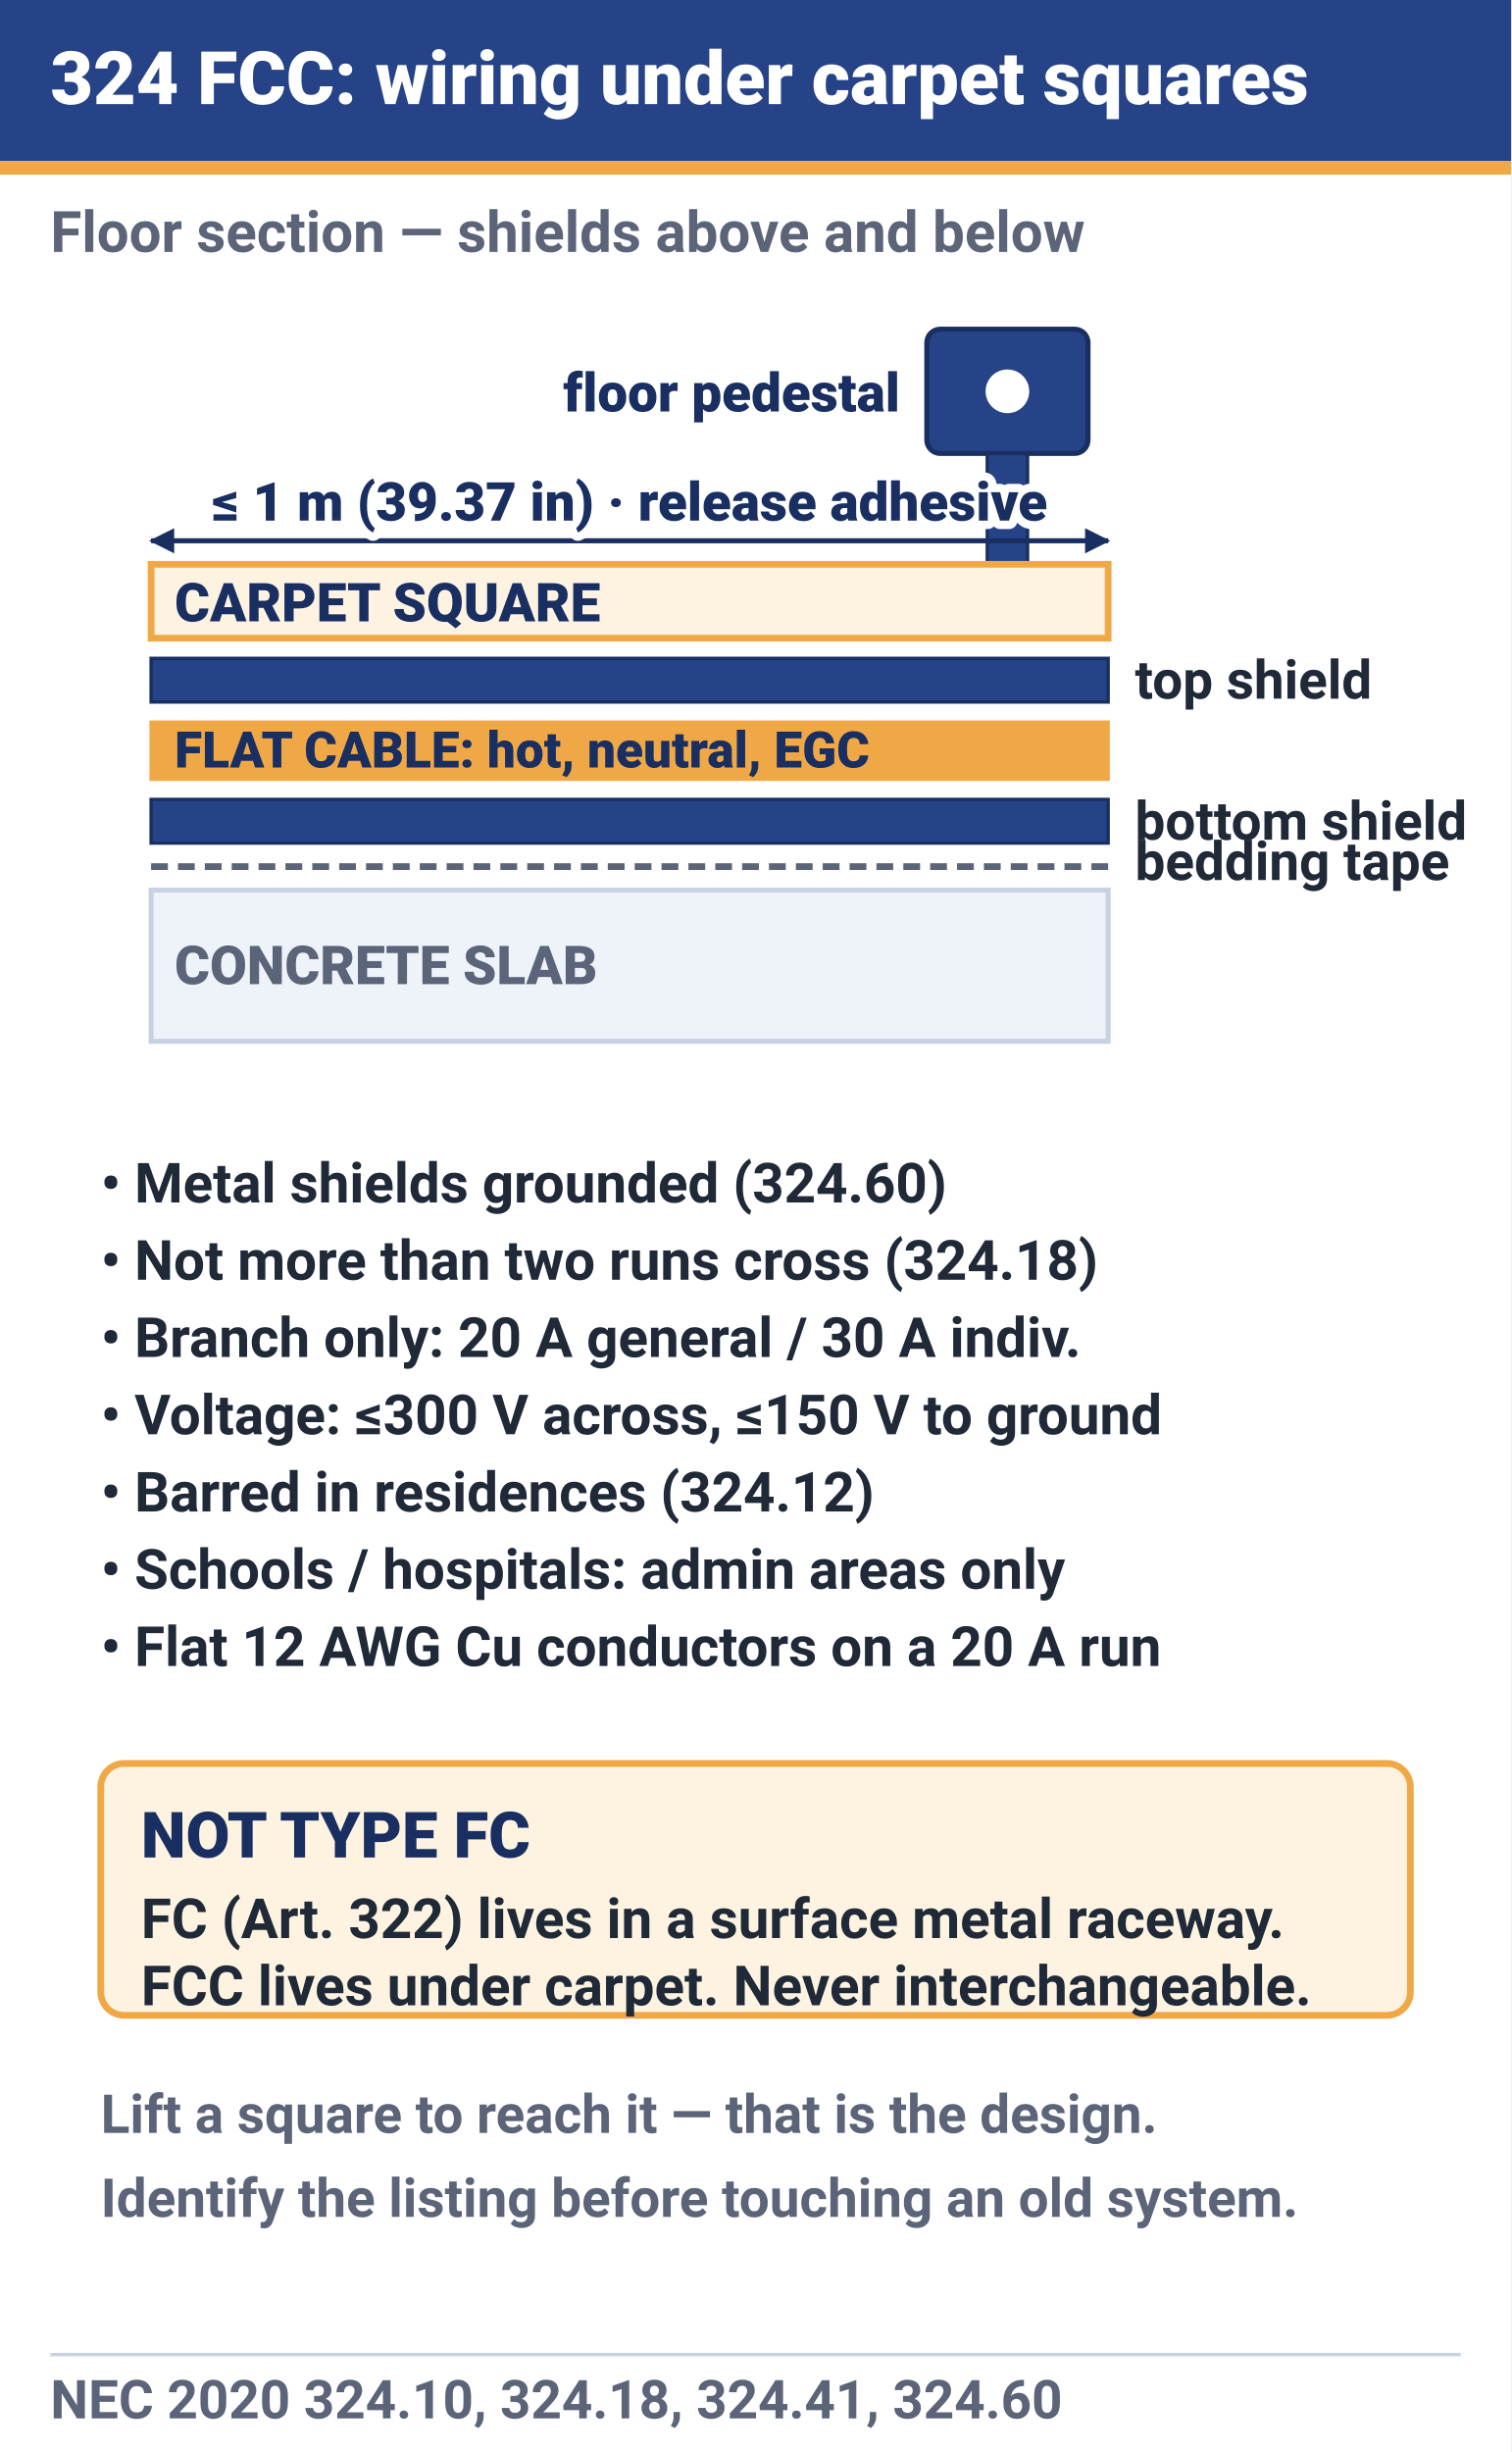
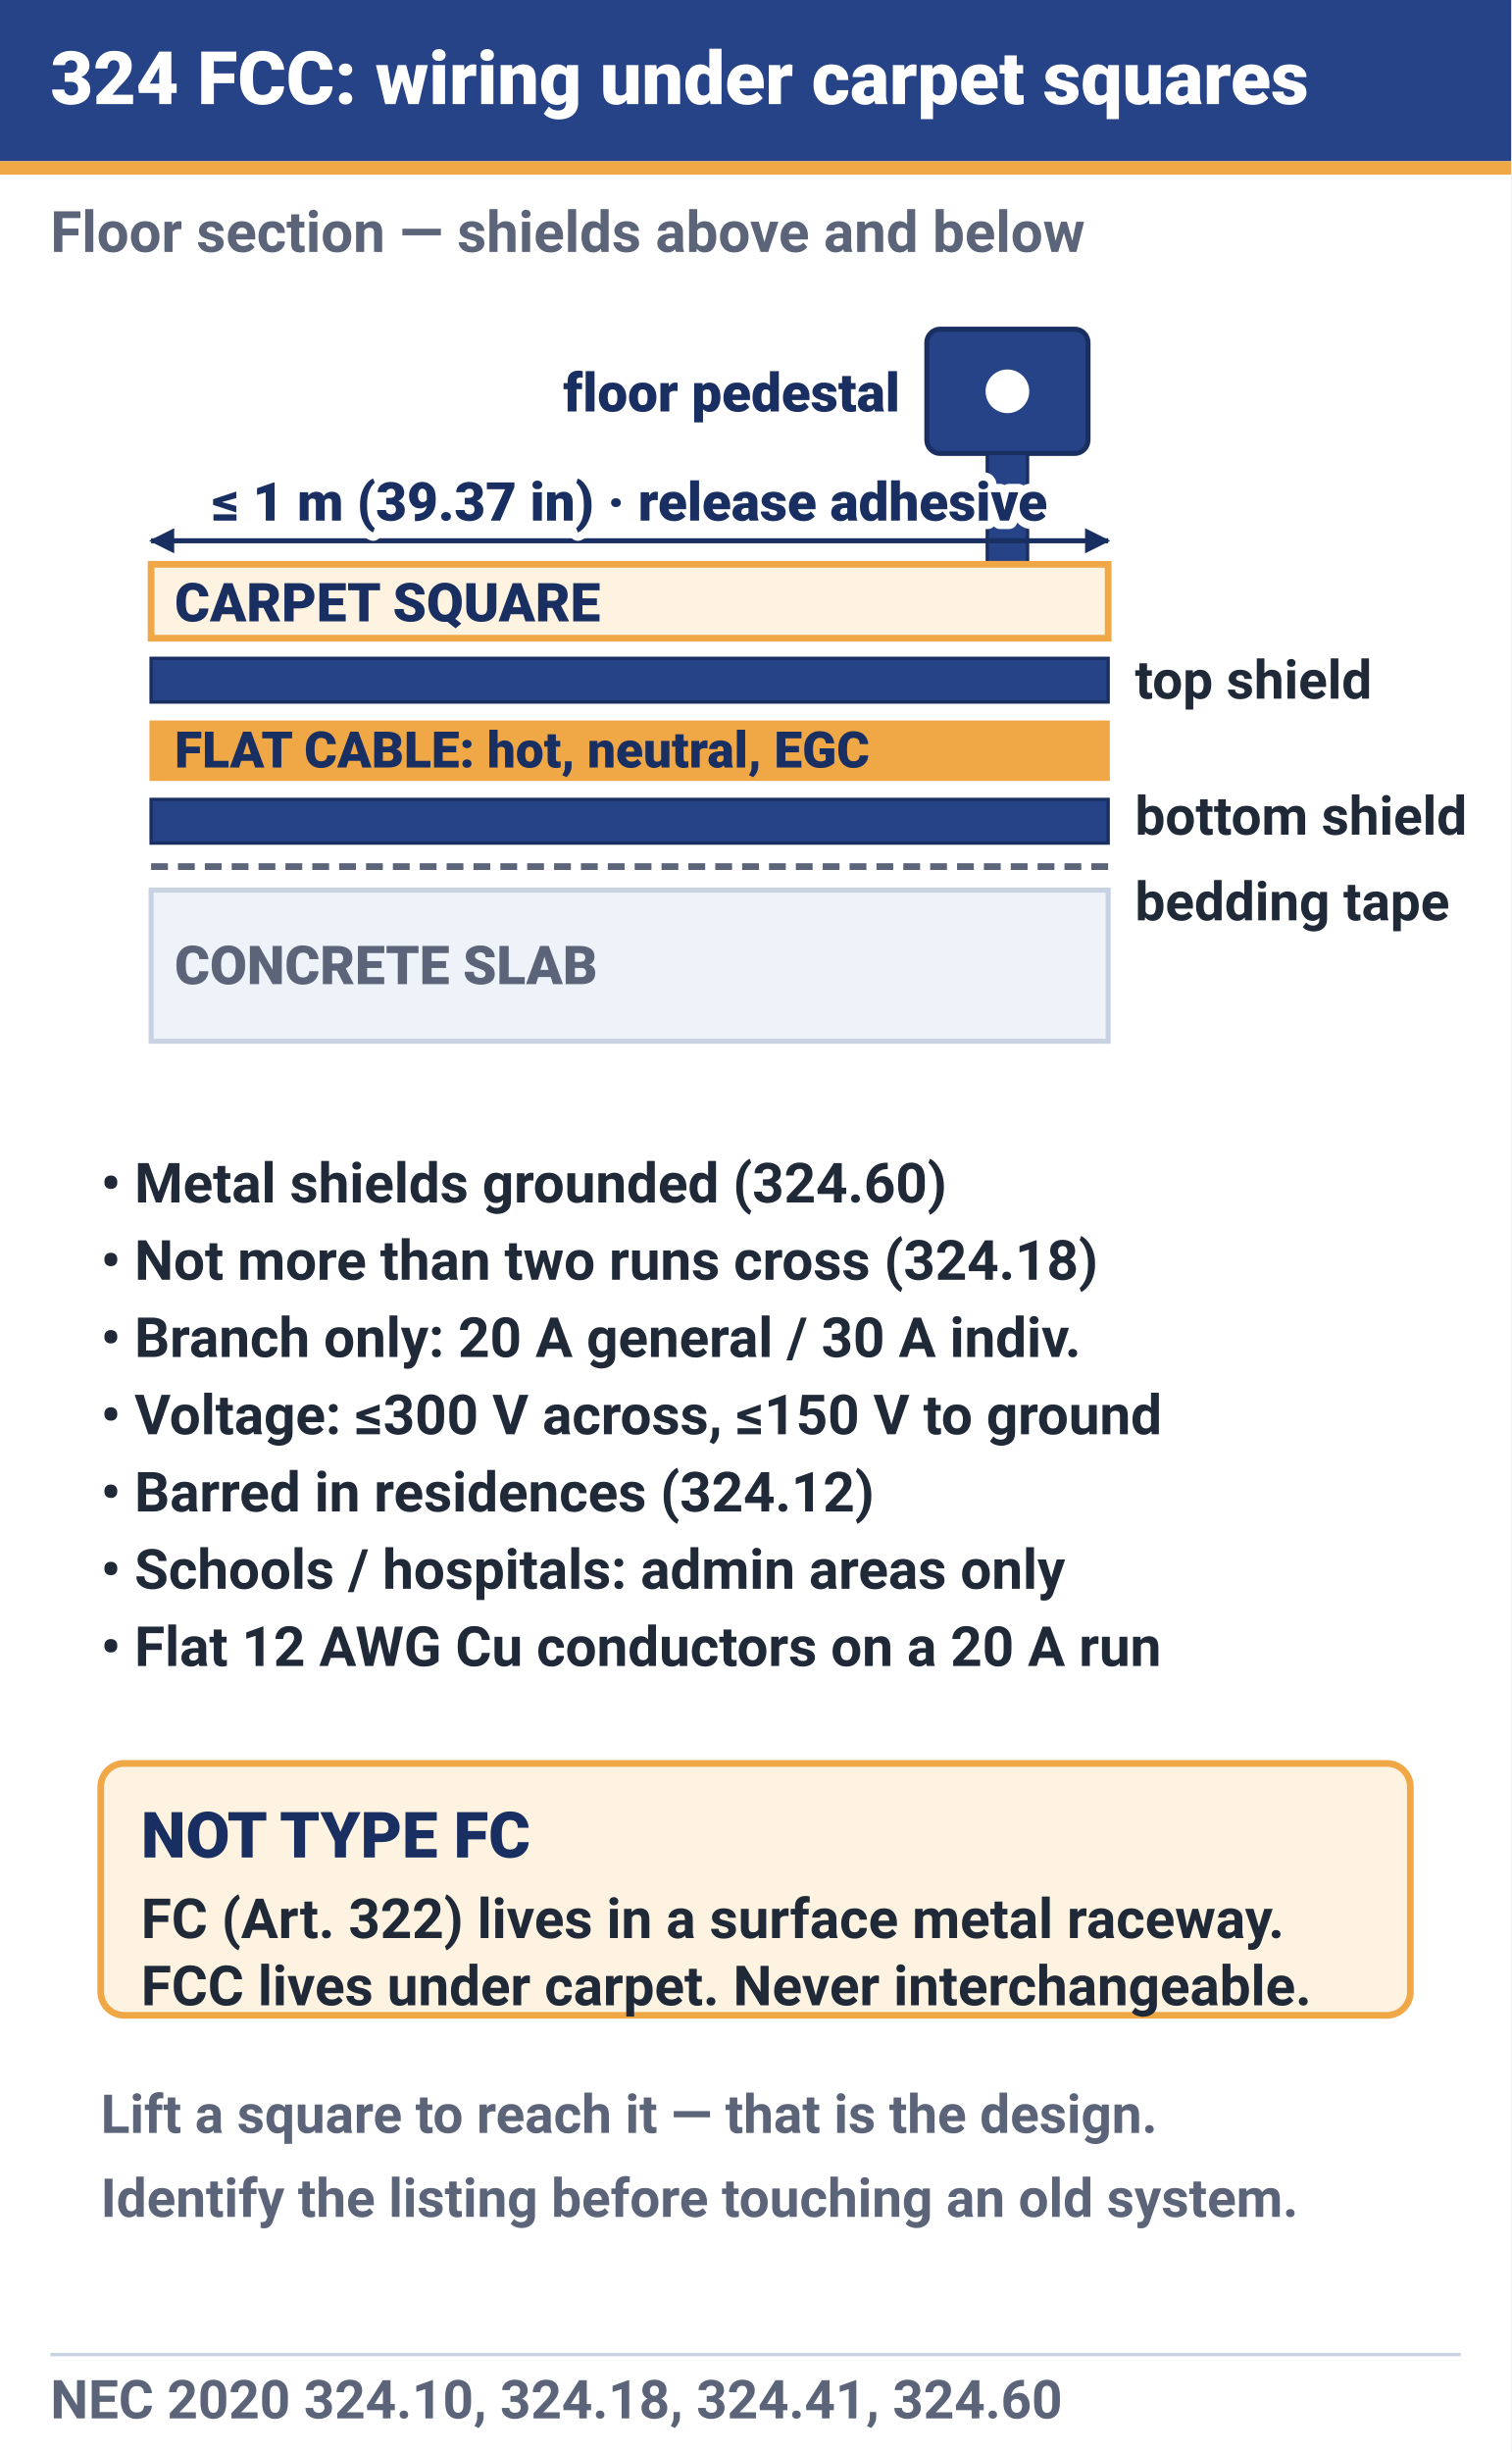
<svg xmlns="http://www.w3.org/2000/svg" viewBox="0 0 900 1460" width="900" height="1460" role="img" aria-labelledby="t d" font-family="-apple-system, 'SF Pro Text', 'Segoe UI', Roboto, Inter, Arial, sans-serif">
  <defs>
    <marker id="ah" viewBox="0 0 12 12" refX="11" refY="6" markerWidth="5" markerHeight="5" orient="auto">
      <path d="M0,0 L12,6 L0,12 z" fill="#1a2f61" />
    </marker>
    <marker id="ahs" viewBox="0 0 12 12" refX="1" refY="6" markerWidth="5" markerHeight="5" orient="auto">
      <path d="M12,0 L0,6 L12,12 z" fill="#1a2f61" />
    </marker>
    <pattern id="hatch" width="18" height="18" patternUnits="userSpaceOnUse" patternTransform="rotate(45)">
      <rect width="18" height="18" fill="#eef2f9" />
      <line x1="0" y1="0" x2="0" y2="18" stroke="#264387" stroke-width="4" />
    </pattern>
    <pattern id="hatchred" width="18" height="18" patternUnits="userSpaceOnUse" patternTransform="rotate(45)">
      <rect width="18" height="18" fill="#fbe9e7" />
      <line x1="0" y1="0" x2="0" y2="18" stroke="#c0392b" stroke-width="3" />
    </pattern>
    <pattern id="earth" width="24" height="24" patternUnits="userSpaceOnUse">
      <rect width="24" height="24" fill="#fdf3e0" />
      <circle cx="6" cy="6" r="2.5" fill="#5b6478" />
      <circle cx="18" cy="16" r="2" fill="#5b6478" />
    </pattern>
  </defs>
  <rect x="0" y="0" width="900" height="1460" fill="#ffffff" />
  <rect x="0" y="0" width="900" height="96" fill="#264387" />
  <rect x="0" y="96" width="900" height="8" fill="#F0A846" />
  <text x="30" y="62" font-size="44" font-weight="800" fill="#ffffff" text-anchor="start">324 FCC: wiring under carpet squares</text>
  <text x="30" y="150" font-size="34" font-weight="600" fill="#5b6478" text-anchor="start">Floor section — shields above and below</text>
  <line x1="30" y1="1402" x2="870" y2="1402" stroke="#c9d2e3" stroke-width="2" />
  <text x="30" y="1440" font-size="32" font-weight="600" fill="#5b6478" text-anchor="start">NEC 2020 324.10, 324.18, 324.41, 324.60</text>
  <rect x="552" y="196" width="96" height="74" rx="8" fill="#264387" stroke="#1a2f61" stroke-width="3" />
  <circle cx="600" cy="233" r="13" fill="#ffffff" stroke="#ffffff" stroke-width="0" />
  <rect x="588" y="270" width="24" height="66" rx="0" fill="#264387" stroke="#1a2f61" stroke-width="2" />
  <text x="536" y="245" font-size="32" font-weight="800" fill="#1a2f61" text-anchor="end">floor pedestal</text>
  <rect x="90" y="336" width="570" height="44" rx="0" fill="#fdf3e0" stroke="#F0A846" stroke-width="4" />
  <text x="104" y="370" font-size="32" font-weight="800" fill="#1a2f61" text-anchor="start">CARPET SQUARE</text>
  <line x1="90" y1="322" x2="660" y2="322" stroke="#1a2f61" stroke-width="3" marker-end="url(#ah)" marker-start="url(#ahs)" />
  <text x="375.0" y="310" font-size="32" font-weight="800" text-anchor="middle" fill="#ffffff" stroke="#ffffff" stroke-width="10" stroke-linejoin="round">≤ 1 m (39.37 in) · release adhesive</text>
  <text x="375.0" y="310" font-size="32" font-weight="800" fill="#1a2f61" text-anchor="middle">≤ 1 m (39.37 in) · release adhesive</text>
  <rect x="90" y="392" width="570" height="26" rx="0" fill="#264387" stroke="#1a2f61" stroke-width="2" />
  <text x="676" y="416" font-size="32" font-weight="700" fill="#1f2937" text-anchor="start">top shield</text>
  <rect x="90" y="430" width="570" height="34" rx="0" fill="#F0A846" stroke="#F0A846" stroke-width="2" />
  <text x="104" y="457" font-size="30" font-weight="800" fill="#1a2f61" text-anchor="start">FLAT CABLE: hot, neutral, EGC</text>
  <rect x="90" y="476" width="570" height="26" rx="0" fill="#264387" stroke="#1a2f61" stroke-width="2" />
-   <text x="676" y="500" font-size="32" font-weight="700" fill="#1f2937" text-anchor="start">bottom shield</text>
+   <text x="676" y="497" font-size="32" font-weight="700" fill="#1f2937" text-anchor="start">bottom shield</text>
  <line x1="90" y1="516" x2="660" y2="516" stroke="#5b6478" stroke-width="4" stroke-dasharray="10 6" />
-   <text x="676" y="524" font-size="32" font-weight="700" fill="#1f2937" text-anchor="start">bedding tape</text>
+   <text x="676" y="548" font-size="32" font-weight="700" fill="#1f2937" text-anchor="start">bedding tape</text>
  <rect x="90" y="530" width="570" height="90" rx="0" fill="#eef2f9" stroke="#c9d2e3" stroke-width="3" />
  <text x="104" y="586" font-size="32" font-weight="800" fill="#5b6478" text-anchor="start">CONCRETE SLAB</text>
  <text x="60" y="716" font-size="33" font-weight="700" fill="#1f2937" text-anchor="start">• Metal shields grounded (324.60)</text>
  <text x="60" y="762" font-size="33" font-weight="700" fill="#1f2937" text-anchor="start">• Not more than two runs cross (324.18)</text>
  <text x="60" y="808" font-size="33" font-weight="700" fill="#1f2937" text-anchor="start">• Branch only: 20 A general / 30 A indiv.</text>
  <text x="60" y="854" font-size="33" font-weight="700" fill="#1f2937" text-anchor="start">• Voltage: ≤300 V across, ≤150 V to ground</text>
  <text x="60" y="900" font-size="33" font-weight="700" fill="#1f2937" text-anchor="start">• Barred in residences (324.12)</text>
  <text x="60" y="946" font-size="33" font-weight="700" fill="#1f2937" text-anchor="start">• Schools / hospitals: admin areas only</text>
  <text x="60" y="992" font-size="33" font-weight="700" fill="#1f2937" text-anchor="start">• Flat 12 AWG Cu conductors on a 20 A run</text>
  <rect x="60" y="1050" width="780" height="150" rx="14" fill="#fdf3e0" stroke="#F0A846" stroke-width="4" />
  <text x="84" y="1106" font-size="38" font-weight="900" fill="#1a2f61" text-anchor="start">NOT TYPE FC</text>
  <text x="84" y="1154" font-size="33" font-weight="700" fill="#1f2937" text-anchor="start">FC (Art. 322) lives in a surface metal raceway.</text>
  <text x="84" y="1194" font-size="33" font-weight="700" fill="#1f2937" text-anchor="start">FCC lives under carpet. Never interchangeable.</text>
  <text x="60" y="1270" font-size="32" font-weight="700" fill="#5b6478" text-anchor="start">Lift a square to reach it — that is the design.</text>
  <text x="60" y="1320" font-size="32" font-weight="700" fill="#5b6478" text-anchor="start">Identify the listing before touching an old system.</text>
</svg>
